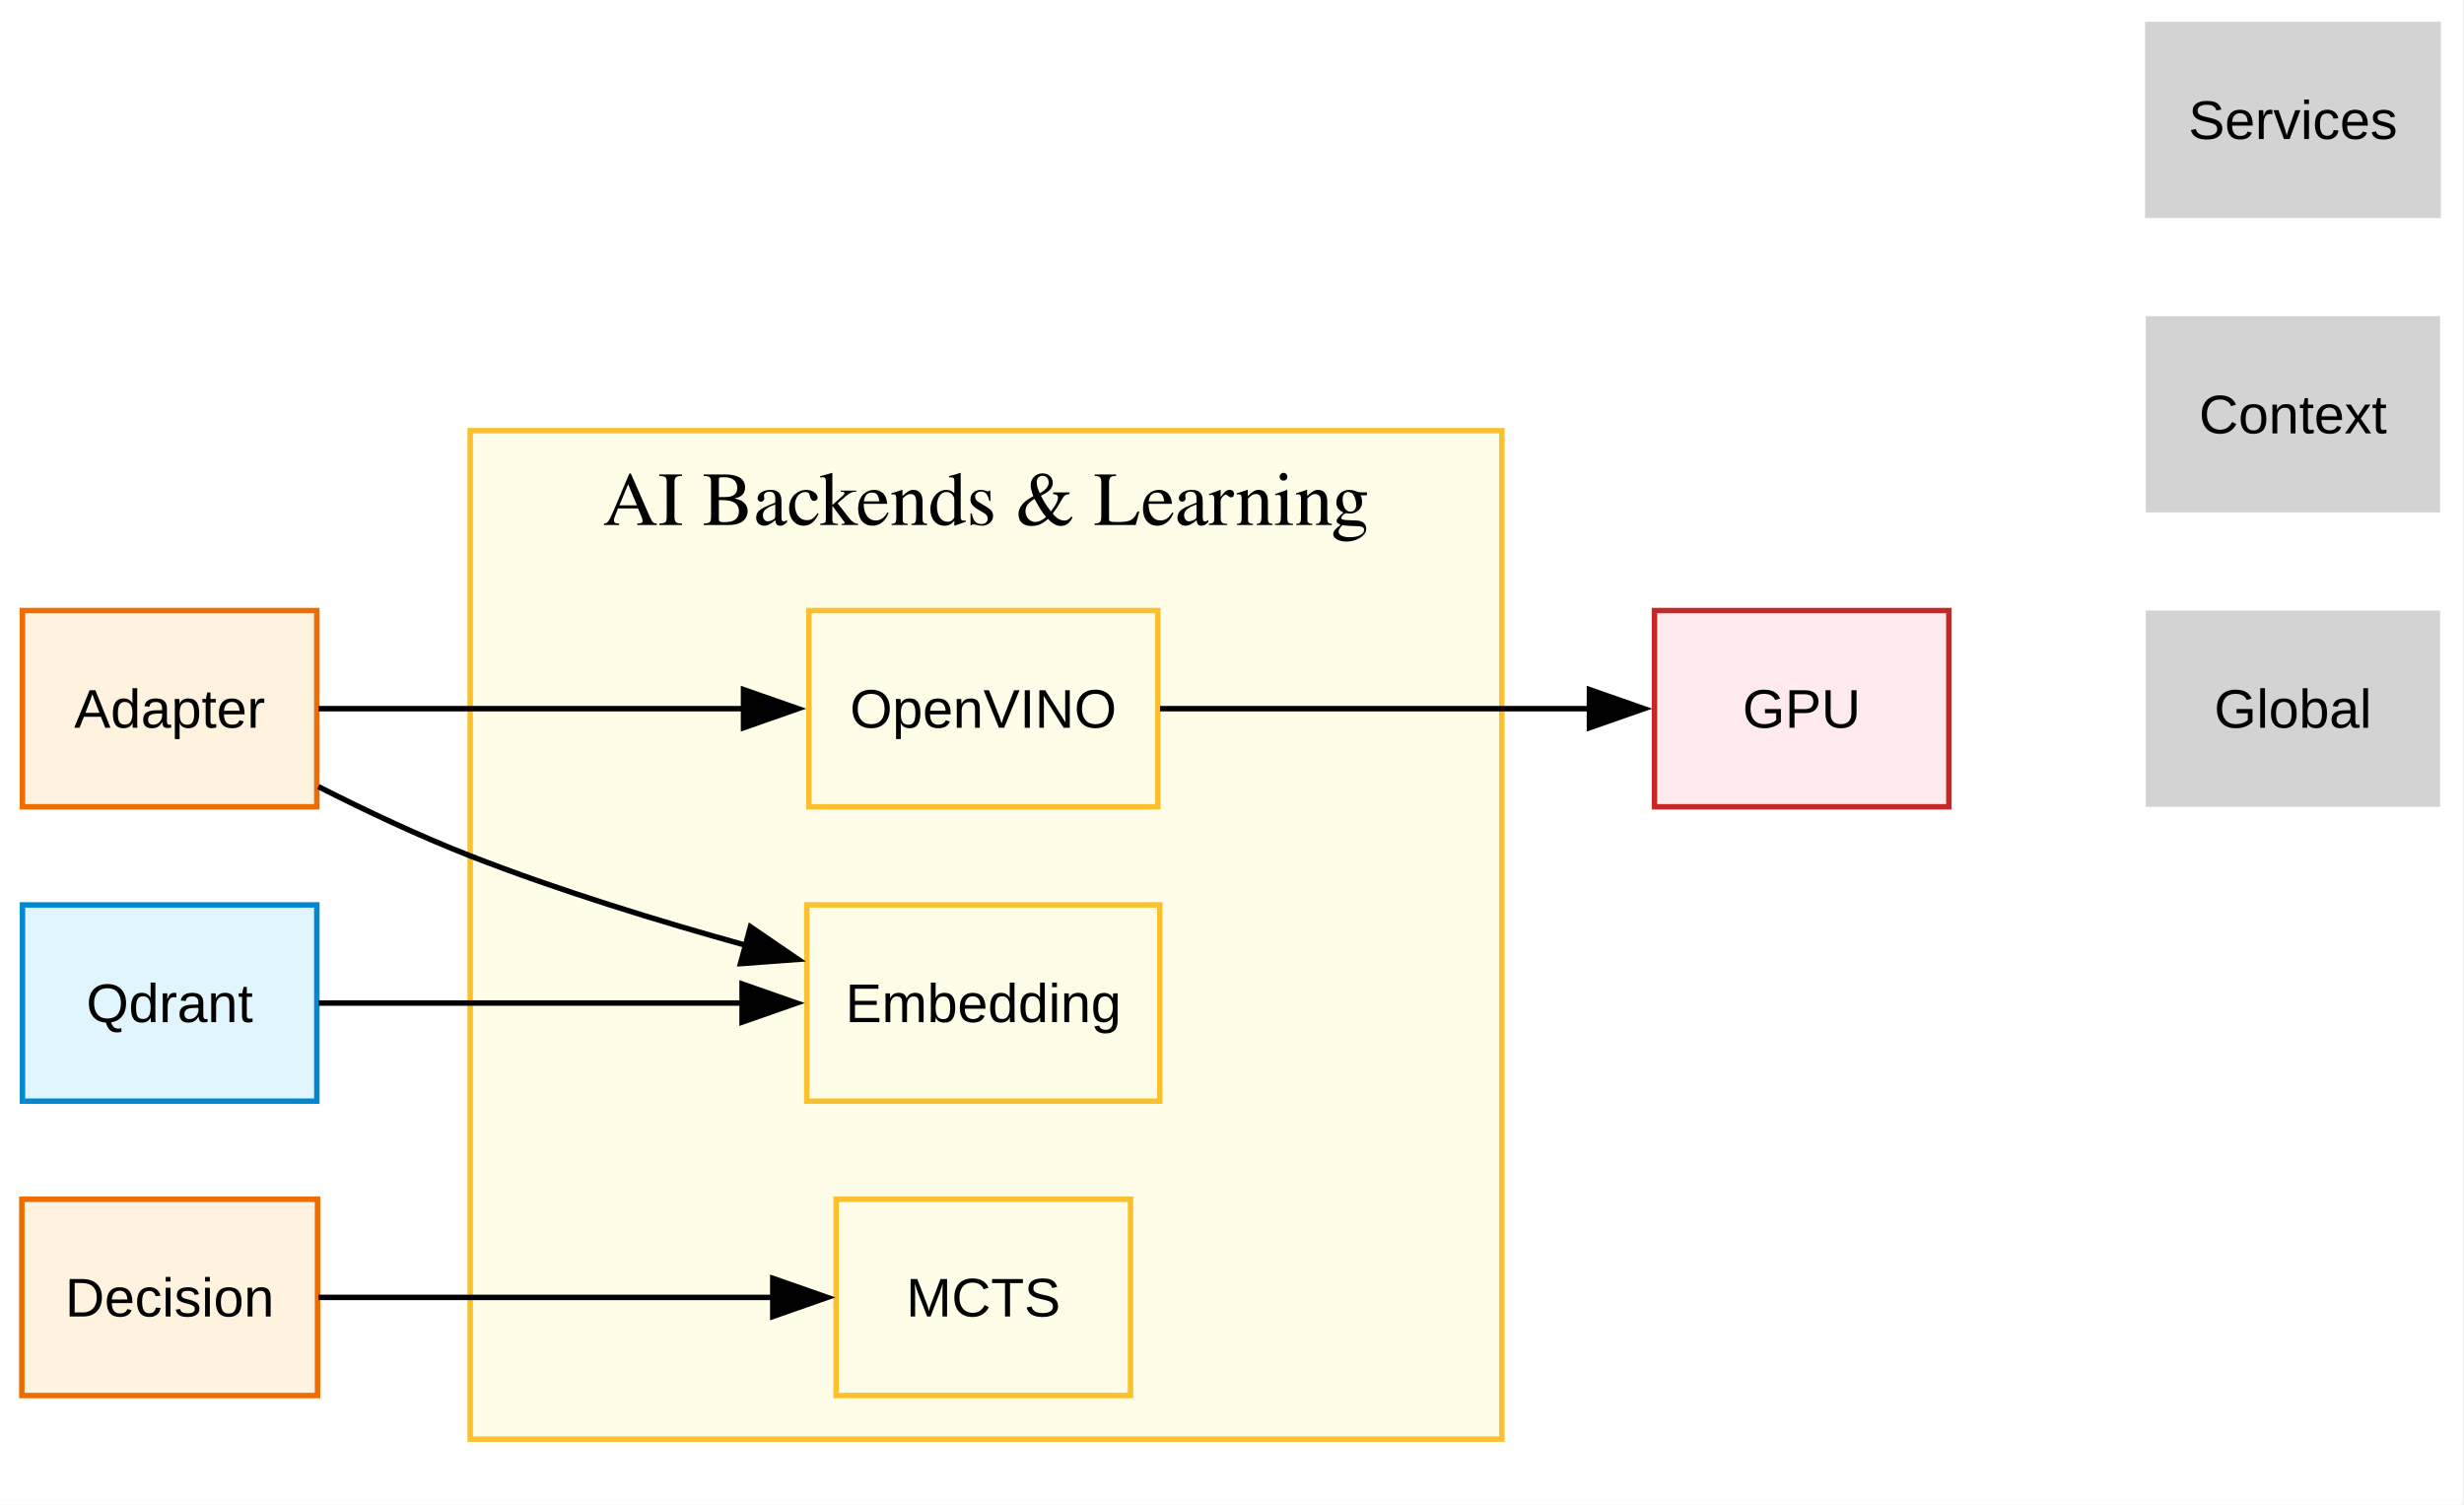
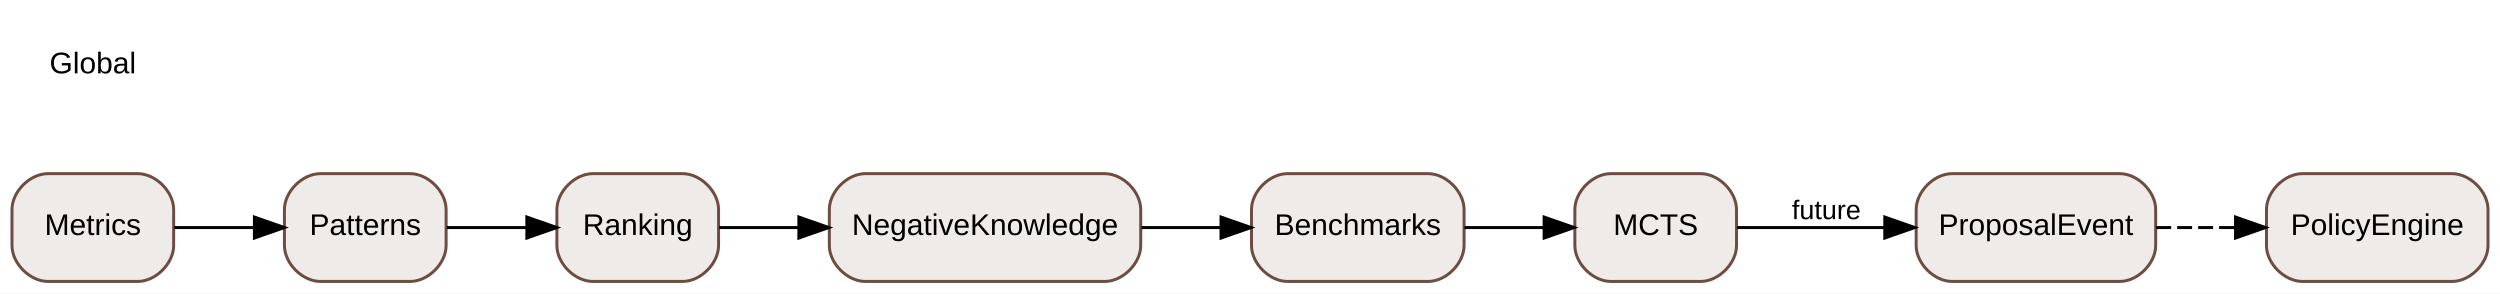
- <svg xmlns="http://www.w3.org/2000/svg" xmlns:xlink="http://www.w3.org/1999/xlink" width="452pt" height="276pt" viewBox="0.00 0.00 452.00 276.00">
-   <g id="graph0" class="graph" transform="scale(1 1) rotate(0) translate(4 272)">
-     <polygon fill="white" stroke="none" points="-4,4 -4,-272 447.75,-272 447.75,4 -4,4" />
-     <g id="clust1" class="cluster">
-       <polygon fill="#fffde7" stroke="#fbc02d" points="82.25,-8 82.25,-193 271.5,-193 271.5,-8 82.25,-8" />
-       <text xml:space="preserve" text-anchor="middle" x="176.88" y="-175.7" font-family="Times,serif" font-size="14.00">AI Backends &amp; Learning</text>
+ <svg xmlns="http://www.w3.org/2000/svg" xmlns:xlink="http://www.w3.org/1999/xlink" width="835pt" height="98pt" viewBox="0.00 0.00 835.00 98.00">
+   <g id="graph0" class="graph" transform="scale(1 1) rotate(0) translate(4 94)">
+     <polygon fill="white" stroke="transparent" points="-4,4 -4,-94 831,-94 831,4 -4,4" />
+     <g id="node1" class="node">
+       <path fill="#efebe9" stroke="#6d4c41" d="M42,-36C42,-36 12,-36 12,-36 6,-36 0,-30 0,-24 0,-24 0,-12 0,-12 0,-6 6,0 12,0 12,0 42,0 42,0 48,0 54,-6 54,-12 54,-12 54,-24 54,-24 54,-30 48,-36 42,-36" />
+       <text text-anchor="middle" x="27" y="-15.5" font-family="Arial" font-size="10.00">Metrics</text>
    </g>
-     <g id="node1" class="node">
-       <g id="a_node1">
-         <a xlink:href="60_learning.svg" xlink:title="OpenVINO">
-           <polygon fill="#fffde7" stroke="#fbc02d" points="208.38,-160 144.38,-160 144.38,-124 208.38,-124 208.38,-160" />
-           <text xml:space="preserve" text-anchor="middle" x="176.38" y="-138.5" font-family="Arial" font-size="10.00">OpenVINO</text>
-         </a>
-       </g>
+     <g id="node2" class="node">
+       <path fill="#efebe9" stroke="#6d4c41" d="M133,-36C133,-36 103,-36 103,-36 97,-36 91,-30 91,-24 91,-24 91,-12 91,-12 91,-6 97,0 103,0 103,0 133,0 133,0 139,0 145,-6 145,-12 145,-12 145,-24 145,-24 145,-30 139,-36 133,-36" />
+       <text text-anchor="middle" x="118" y="-15.5" font-family="Arial" font-size="10.00">Patterns</text>
+     </g>
+     <g id="edge1" class="edge">
+       <path fill="none" stroke="black" d="M54.22,-18C62.55,-18 71.91,-18 80.82,-18" />
+       <polygon fill="black" stroke="black" points="80.97,-21.5 90.97,-18 80.97,-14.5 80.97,-21.5" />
+     </g>
+     <g id="node3" class="node">
+       <path fill="#efebe9" stroke="#6d4c41" d="M224,-36C224,-36 194,-36 194,-36 188,-36 182,-30 182,-24 182,-24 182,-12 182,-12 182,-6 188,0 194,0 194,0 224,0 224,0 230,0 236,-6 236,-12 236,-12 236,-24 236,-24 236,-30 230,-36 224,-36" />
+       <text text-anchor="middle" x="209" y="-15.5" font-family="Arial" font-size="10.00">Ranking</text>
+     </g>
+     <g id="edge2" class="edge">
+       <path fill="none" stroke="black" d="M145.22,-18C153.55,-18 162.91,-18 171.82,-18" />
+       <polygon fill="black" stroke="black" points="171.97,-21.5 181.97,-18 171.97,-14.5 171.97,-21.5" />
+     </g>
+     <g id="node4" class="node">
+       <path fill="#efebe9" stroke="#6d4c41" d="M365,-36C365,-36 285,-36 285,-36 279,-36 273,-30 273,-24 273,-24 273,-12 273,-12 273,-6 279,0 285,0 285,0 365,0 365,0 371,0 377,-6 377,-12 377,-12 377,-24 377,-24 377,-30 371,-36 365,-36" />
+       <text text-anchor="middle" x="325" y="-15.5" font-family="Arial" font-size="10.00">NegativeKnowledge</text>
+     </g>
+     <g id="edge3" class="edge">
+       <path fill="none" stroke="black" d="M236.15,-18C244.17,-18 253.35,-18 262.68,-18" />
+       <polygon fill="black" stroke="black" points="262.82,-21.5 272.82,-18 262.82,-14.5 262.82,-21.5" />
+     </g>
+     <g id="node5" class="node">
+       <path fill="#efebe9" stroke="#6d4c41" d="M473,-36C473,-36 426,-36 426,-36 420,-36 414,-30 414,-24 414,-24 414,-12 414,-12 414,-6 420,0 426,0 426,0 473,0 473,0 479,0 485,-6 485,-12 485,-12 485,-24 485,-24 485,-30 479,-36 473,-36" />
+       <text text-anchor="middle" x="449.5" y="-15.5" font-family="Arial" font-size="10.00">Benchmarks</text>
+     </g>
+     <g id="edge4" class="edge">
+       <path fill="none" stroke="black" d="M377.24,-18C386,-18 395.05,-18 403.63,-18" />
+       <polygon fill="black" stroke="black" points="403.82,-21.5 413.82,-18 403.82,-14.5 403.82,-21.5" />
+     </g>
+     <g id="node6" class="node">
+       <path fill="#efebe9" stroke="#6d4c41" d="M564,-36C564,-36 534,-36 534,-36 528,-36 522,-30 522,-24 522,-24 522,-12 522,-12 522,-6 528,0 534,0 534,0 564,0 564,0 570,0 576,-6 576,-12 576,-12 576,-24 576,-24 576,-30 570,-36 564,-36" />
+       <text text-anchor="middle" x="549" y="-15.5" font-family="Arial" font-size="10.00">MCTS</text>
+     </g>
+     <g id="edge5" class="edge">
+       <path fill="none" stroke="black" d="M485.15,-18C493.71,-18 502.91,-18 511.55,-18" />
+       <polygon fill="black" stroke="black" points="511.74,-21.5 521.74,-18 511.74,-14.5 511.74,-21.5" />
    </g>
    <g id="node7" class="node">
-       <g id="a_node7">
-         <a xlink:href="../00_global.svg" xlink:title="GPU">
-           <polygon fill="#ffebee" stroke="#c62828" points="353.5,-160 299.5,-160 299.5,-124 353.5,-124 353.5,-160" />
-           <text xml:space="preserve" text-anchor="middle" x="326.5" y="-138.5" font-family="Arial" font-size="10.00">GPU</text>
-         </a>
-       </g>
+       <path fill="#efebe9" stroke="#6d4c41" d="M704,-36C704,-36 648,-36 648,-36 642,-36 636,-30 636,-24 636,-24 636,-12 636,-12 636,-6 642,0 648,0 648,0 704,0 704,0 710,0 716,-6 716,-12 716,-12 716,-24 716,-24 716,-30 710,-36 704,-36" />
+       <text text-anchor="middle" x="676" y="-15.5" font-family="Arial" font-size="10.00">ProposalEvent</text>
    </g>
-     <g id="edge5" class="edge">
-       <path fill="none" stroke="black" d="M208.79,-142C231.85,-142 263.28,-142 287.72,-142" />
-       <polygon fill="black" stroke="black" points="287.57,-145.5 297.57,-142 287.57,-138.5 287.57,-145.5" />
-     </g>
-     <g id="node2" class="node">
-       <g id="a_node2">
-         <a xlink:href="60_learning.svg" xlink:title="Embedding">
-           <polygon fill="#fffde7" stroke="#fbc02d" points="208.75,-106 144,-106 144,-70 208.75,-70 208.75,-106" />
-           <text xml:space="preserve" text-anchor="middle" x="176.38" y="-84.5" font-family="Arial" font-size="10.00">Embedding</text>
-         </a>
-       </g>
-     </g>
-     <g id="node3" class="node">
-       <g id="a_node3">
-         <a xlink:href="60_learning.svg" xlink:title="MCTS">
-           <polygon fill="#fffde7" stroke="#fbc02d" points="203.38,-52 149.38,-52 149.38,-16 203.38,-16 203.38,-52" />
-           <text xml:space="preserve" text-anchor="middle" x="176.38" y="-30.5" font-family="Arial" font-size="10.00">MCTS</text>
-         </a>
-       </g>
-     </g>
-     <g id="node4" class="node">
-       <g id="a_node4">
-         <a xlink:href="../context/decision_engine/24_decision_engine.svg" xlink:title="Adapter">
-           <polygon fill="#fff3e0" stroke="#ef6c00" points="54.12,-160 0.12,-160 0.12,-124 54.12,-124 54.12,-160" />
-           <text xml:space="preserve" text-anchor="middle" x="27.12" y="-138.5" font-family="Arial" font-size="10.00">Adapter</text>
-         </a>
-       </g>
-     </g>
-     <g id="edge1" class="edge">
-       <path fill="none" stroke="black" d="M54.45,-142C76.09,-142 107.18,-142 132.42,-142" />
-       <polygon fill="black" stroke="black" points="132.39,-145.5 142.39,-142 132.39,-138.5 132.39,-145.5" />
-     </g>
-     <g id="edge2" class="edge">
-       <path fill="none" stroke="black" d="M54.4,-127.7C63.11,-123.28 72.96,-118.63 82.25,-115 98.56,-108.63 116.98,-102.98 133.12,-98.51" />
-       <polygon fill="black" stroke="black" points="133.66,-101.99 142.4,-96.01 131.84,-95.23 133.66,-101.99" />
-     </g>
-     <g id="node5" class="node">
-       <g id="a_node5">
-         <a xlink:href="../context/decision_engine/24_decision_engine.svg" xlink:title="Decision">
-           <polygon fill="#fff3e0" stroke="#ef6c00" points="54.25,-52 0,-52 0,-16 54.25,-16 54.25,-52" />
-           <text xml:space="preserve" text-anchor="middle" x="27.12" y="-30.5" font-family="Arial" font-size="10.00">Decision</text>
-         </a>
-       </g>
-     </g>
-     <g id="edge4" class="edge">
-       <path fill="none" stroke="black" d="M54.45,-34C77.69,-34 111.84,-34 137.93,-34" />
-       <polygon fill="black" stroke="black" points="137.76,-37.5 147.76,-34 137.76,-30.5 137.76,-37.5" />
-     </g>
-     <g id="node6" class="node">
-       <g id="a_node6">
-         <a xlink:href="../services/30_services.svg" xlink:title="Qdrant">
-           <polygon fill="#e1f5fe" stroke="#0288d1" points="54.12,-106 0.12,-106 0.12,-70 54.12,-70 54.12,-106" />
-           <text xml:space="preserve" text-anchor="middle" x="27.12" y="-84.5" font-family="Arial" font-size="10.00">Qdrant</text>
-         </a>
-       </g>
-     </g>
-     <g id="edge3" class="edge">
-       <path fill="none" stroke="black" d="M54.45,-88C76.02,-88 106.97,-88 132.17,-88" />
-       <polygon fill="black" stroke="black" points="132.13,-91.5 142.13,-88 132.13,-84.5 132.13,-91.5" />
+     <g id="edge6" class="edge">
+       <path fill="none" stroke="black" d="M576.2,-18C590.43,-18 608.5,-18 625.29,-18" />
+       <polygon fill="black" stroke="black" points="625.52,-21.5 635.52,-18 625.52,-14.5 625.52,-21.5" />
+       <text text-anchor="middle" x="606" y="-20.8" font-family="Arial" font-size="9.00">future</text>
    </g>
    <g id="node8" class="node">
-       <g id="a_node8">
-         <a xlink:href="../00_global.svg" xlink:title="Global">
-           <polygon fill="lightgrey" stroke="none" points="443.62,-160 389.62,-160 389.62,-124 443.62,-124 443.62,-160" />
-           <text xml:space="preserve" text-anchor="middle" x="416.62" y="-138.5" font-family="Arial" font-size="10.00">Global</text>
-         </a>
-       </g>
+       <path fill="#efebe9" stroke="#6d4c41" d="M815,-36C815,-36 765,-36 765,-36 759,-36 753,-30 753,-24 753,-24 753,-12 753,-12 753,-6 759,0 765,0 765,0 815,0 815,0 821,0 827,-6 827,-12 827,-12 827,-24 827,-24 827,-30 821,-36 815,-36" />
+       <text text-anchor="middle" x="790" y="-15.5" font-family="Arial" font-size="10.00">PolicyEngine</text>
+     </g>
+     <g id="edge7" class="edge">
+       <path fill="none" stroke="black" stroke-dasharray="5,2" d="M716.17,-18C724.7,-18 733.79,-18 742.57,-18" />
+       <polygon fill="black" stroke="black" points="742.67,-21.5 752.67,-18 742.67,-14.5 742.67,-21.5" />
    </g>
    <g id="node9" class="node">
      <g id="a_node9">
-         <a xlink:href="../context/20_context.svg" xlink:title="Context">
-           <polygon fill="lightgrey" stroke="none" points="443.62,-214 389.62,-214 389.62,-178 443.62,-178 443.62,-214" />
-           <text xml:space="preserve" text-anchor="middle" x="416.62" y="-192.5" font-family="Arial" font-size="10.00">Context</text>
-         </a>
-       </g>
-     </g>
-     <g id="node10" class="node">
-       <g id="a_node10">
-         <a xlink:href="../services/30_services.svg" xlink:title="Services">
-           <polygon fill="lightgrey" stroke="none" points="443.75,-268 389.5,-268 389.5,-232 443.75,-232 443.75,-268" />
-           <text xml:space="preserve" text-anchor="middle" x="416.62" y="-246.5" font-family="Arial" font-size="10.00">Services</text>
+         <a xlink:href="../00_global.svg" xlink:title="Global">
+           <path fill="white" stroke="transparent" d="M42,-90C42,-90 12,-90 12,-90 6,-90 0,-84 0,-78 0,-78 0,-66 0,-66 0,-60 6,-54 12,-54 12,-54 42,-54 42,-54 48,-54 54,-60 54,-66 54,-66 54,-78 54,-78 54,-84 48,-90 42,-90" />
+           <text text-anchor="middle" x="27" y="-69.5" font-family="Arial" font-size="10.00">Global</text>
        </a>
      </g>
    </g>
  </g>
</svg>
